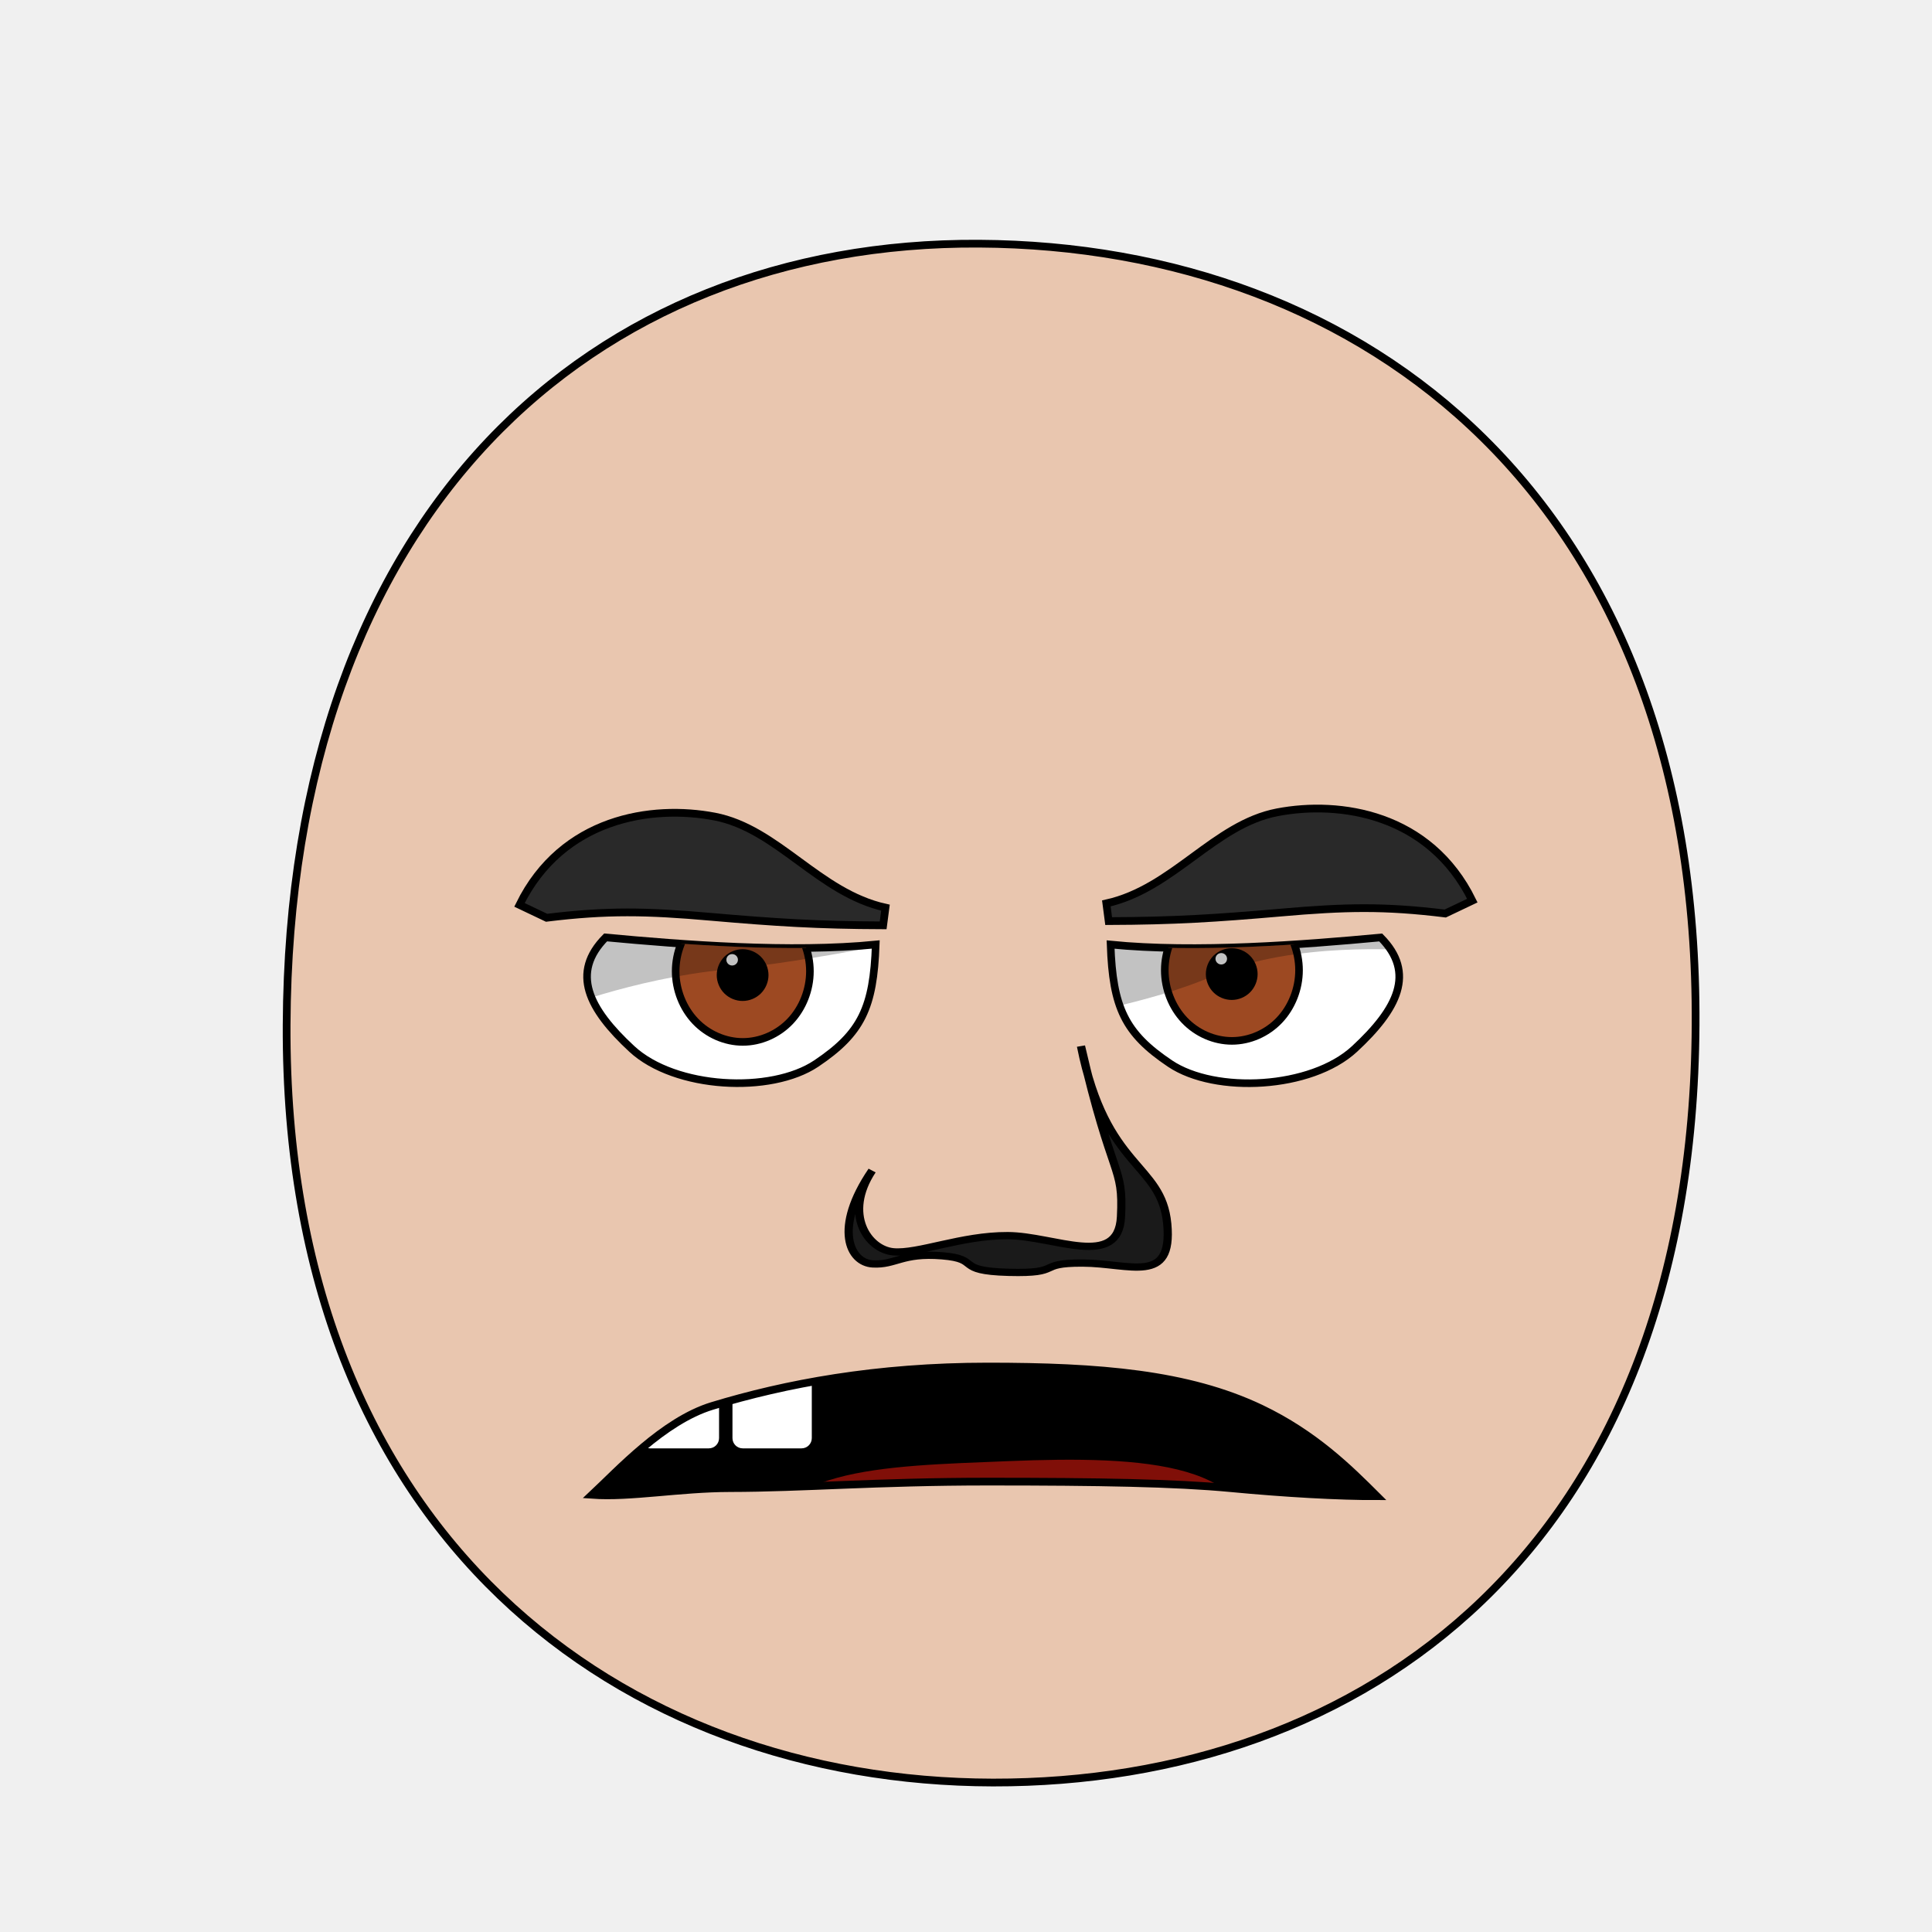
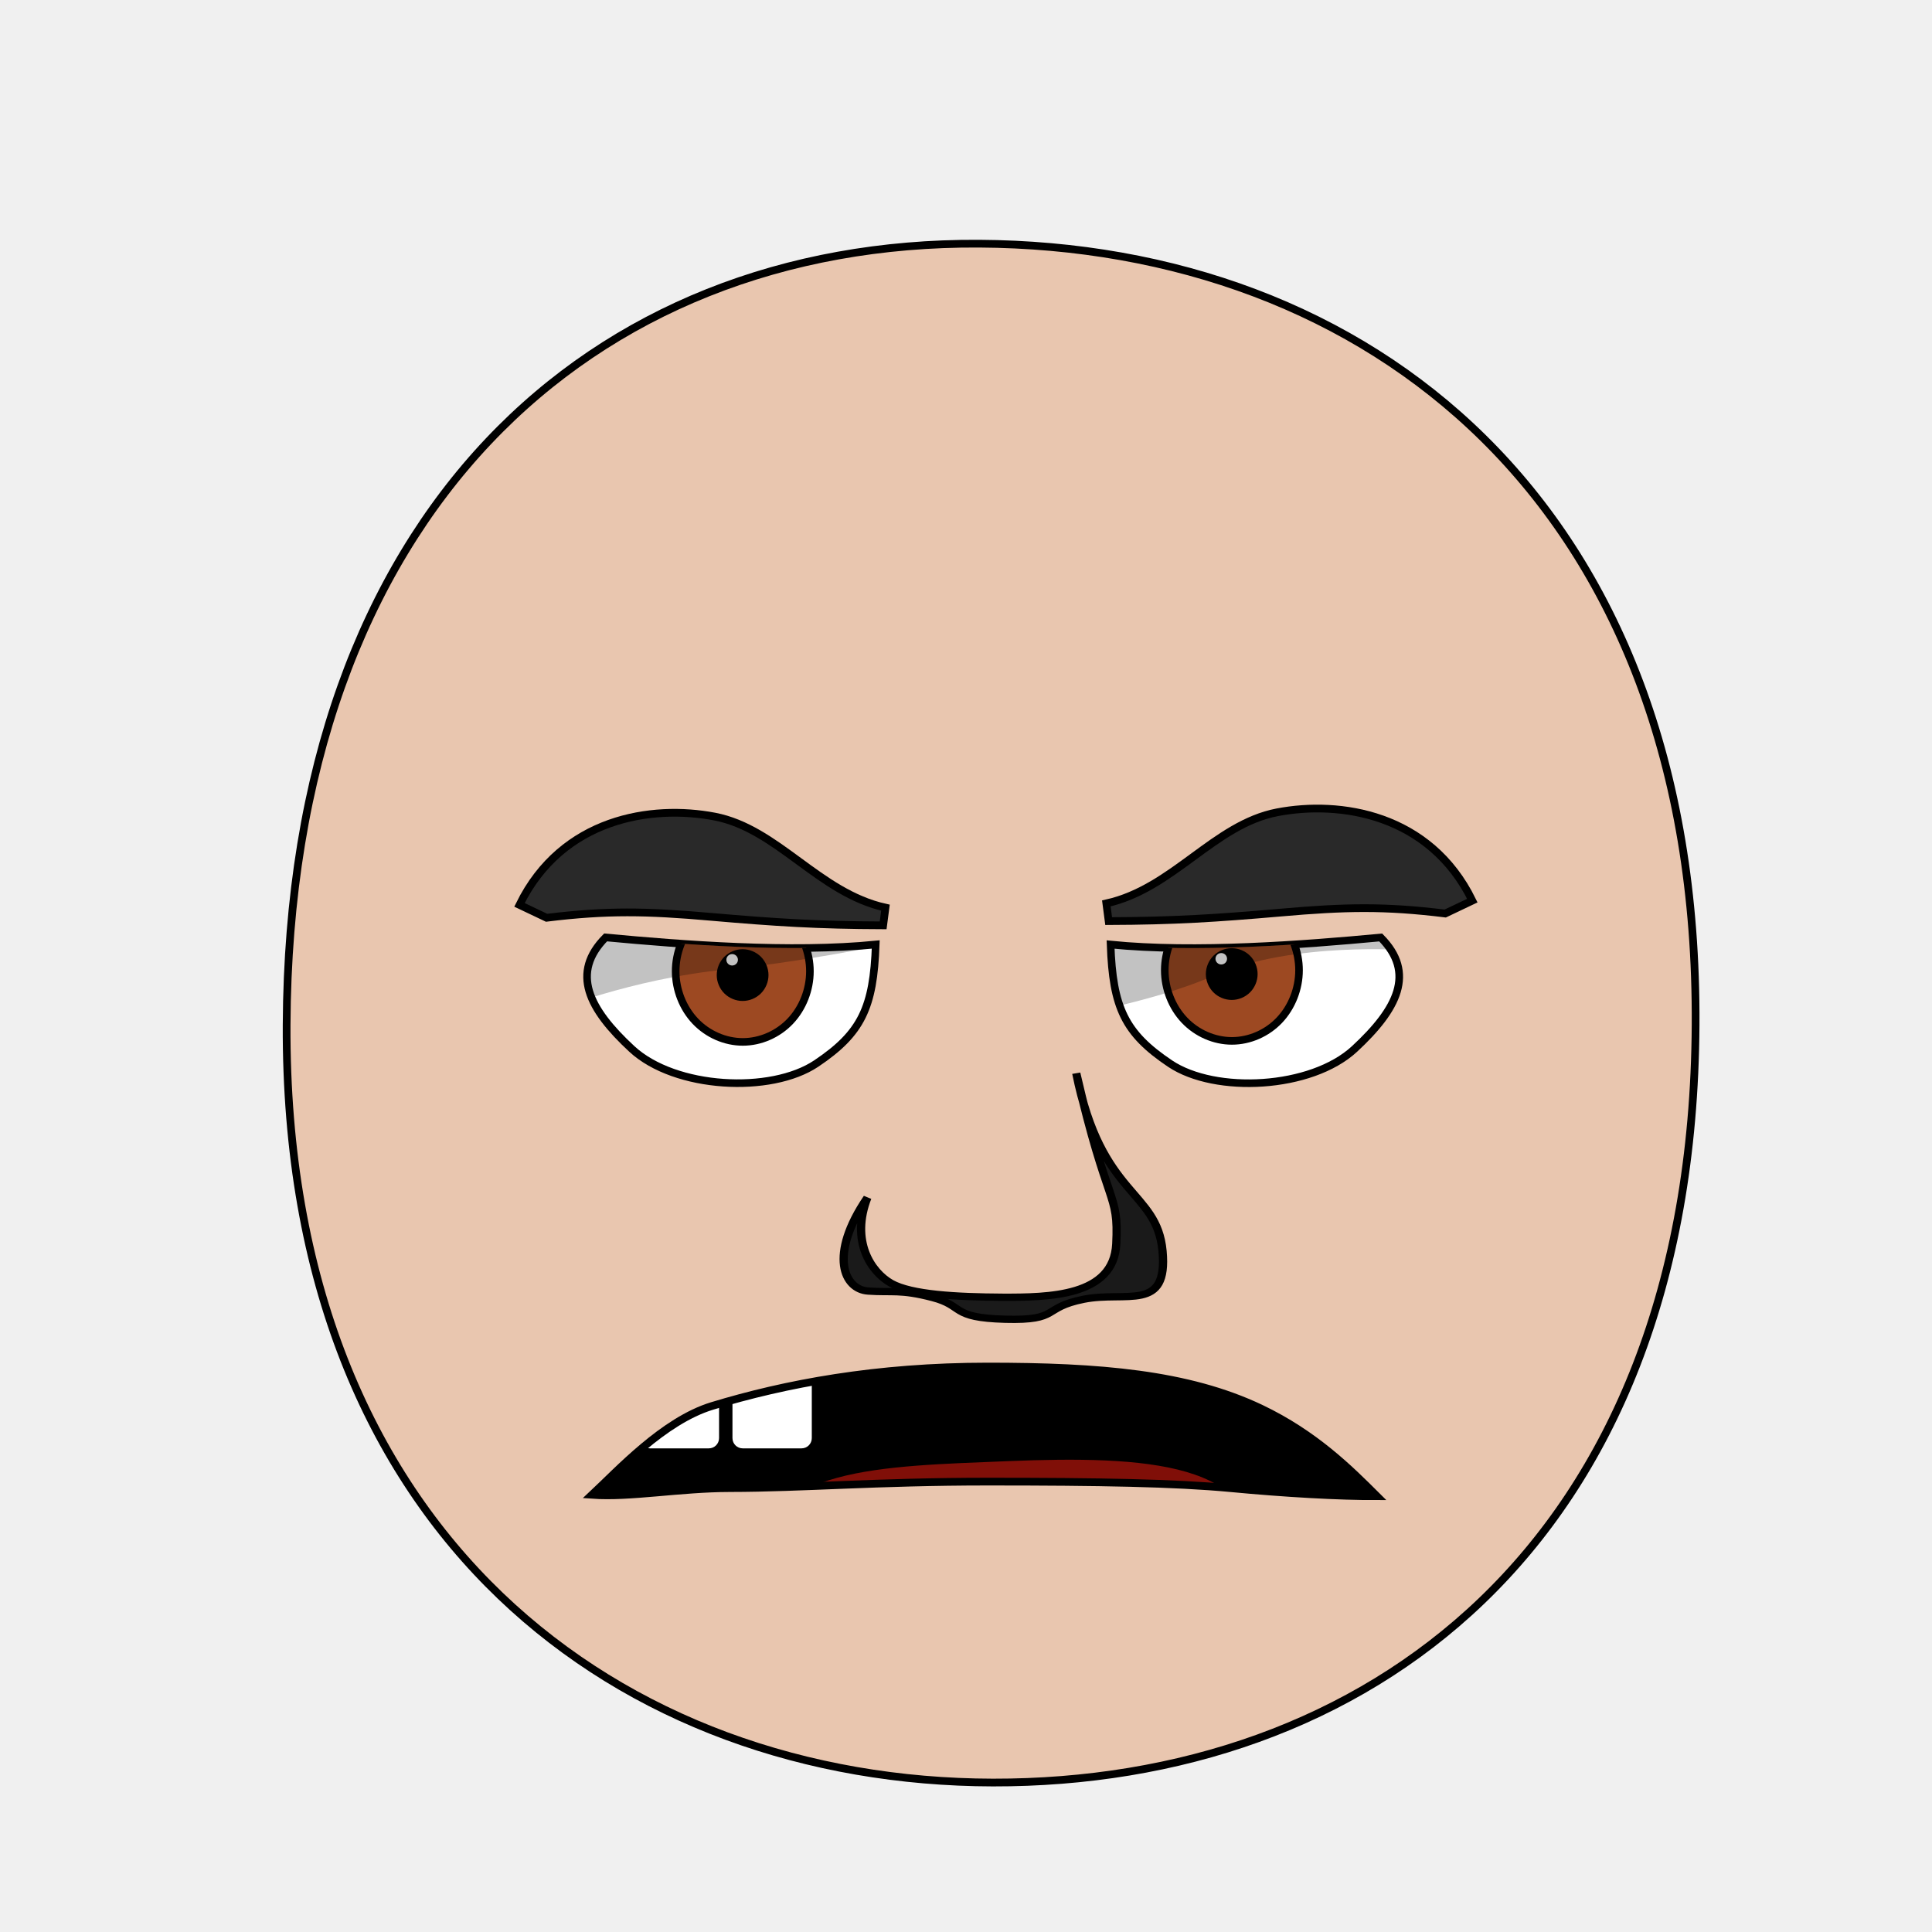
- <svg xmlns="http://www.w3.org/2000/svg" xmlns:xlink="http://www.w3.org/1999/xlink" version="1.1" viewBox="0 0 250 250" id="emoticon-front-view" width="100%" height="100%">
+ <svg xmlns="http://www.w3.org/2000/svg" xmlns:xlink="http://www.w3.org/1999/xlink" height="100%" width="100%" id="emoticon-front-view" viewBox="0 0 250 250" version="1.1">
  <defs id="defs4">
    <linearGradient id="linearGradient5745">
-       <stop style="stop-color:#f4c815;stop-opacity:1" id="stop5747" offset="0" />
-       <stop style="stop-color:#cc0000;stop-opacity:1" id="stop5749" offset="1" />
+       <stop style="stop-color:#f4c815;stop-opacity:1" offset="0" id="stop5747" />
+       <stop style="stop-color:#cc0000;stop-opacity:1" offset="1" id="stop5749" />
    </linearGradient>
    <linearGradient id="linearGradient2823">
-       <stop style="stop-color:#000000;stop-opacity:1" id="stop2825" offset="0" />
-       <stop style="stop-color:#662e91;stop-opacity:1" id="stop2827" offset="1" />
+       <stop style="stop-color:#000000;stop-opacity:1" offset="0" id="stop2825" />
+       <stop style="stop-color:#662e91;stop-opacity:1" offset="1" id="stop2827" />
    </linearGradient>
    <clipPath id="clipPath2967">
-       <use transform="translate(-57.14,-22.86)" id="use2969" x="0" y="0" width="1" height="1" xlink:href="#path3622">
+       <use transform="translate(-57.14,-22.86)" xlink:href="#path3622" height="1" width="1" y="0" x="0" id="use2969">
</use>
    </clipPath>
    <clipPath id="clipPath4022">
-       <use transform="matrix(-1,0,0,1,915.87,-3.77)" id="use5959" x="0" y="0" width="250" height="250" xlink:href="#path3622">
+       <use transform="matrix(-1,0,0,1,915.87,-3.77)" xlink:href="#path3622" height="250" width="250" y="0" x="0" id="use5959">
</use>
    </clipPath>
-     <radialGradient cx="-15.372" cy="2.705" r="1" fx="-15.372" fy="2.705" id="radialGradient5694" xlink:href="#linearGradient5745" gradientUnits="userSpaceOnUse" gradientTransform="matrix(98.09029,121.5278,-104.4591,83.94095,1881.611,1722.677)" spreadMethod="pad">
+     <radialGradient spreadMethod="pad" gradientTransform="matrix(98.09029,121.5278,-104.4591,83.94095,1881.611,1722.677)" gradientUnits="userSpaceOnUse" xlink:href="#linearGradient5745" id="radialGradient5694" fy="2.705" fx="-15.372" r="1" cy="2.705" cx="-15.372">
</radialGradient>
-     <linearGradient x1="107.143" y1="488.076" x2="138.571" y2="606.466" id="irisGradient" xlink:href="#linearGradient2823" gradientUnits="userSpaceOnUse" gradientTransform="translate(37.46307,-25.35117)">
+     <linearGradient gradientTransform="translate(37.46307,-25.35117)" gradientUnits="userSpaceOnUse" xlink:href="#linearGradient2823" id="irisGradient" y2="606.466" x2="138.571" y1="488.076" x1="107.143">
</linearGradient>
-     <clipPath id="clipPath-mouth" clipPathUnits="userSpaceOnUse">
-       <use height="250" width="250" id="use-mouth-outline" xlink:href="#mouth-outline" y="0" x="0" />
+     <clipPath clipPathUnits="userSpaceOnUse" id="clipPath-mouth">
+       <use x="0" y="0" xlink:href="#mouth-outline" id="use-mouth-outline" width="250" height="250" />
    </clipPath>
  </defs>
  <g id="head">
    <path style="fill:#e9c6af;stroke:#000000;stroke-width:1;stroke-opacity:1" d="M 128.48,230.66 C 176.27,230.75 219.01,200.57 219.41,132.64 219.80,64.72 176.76,31.81 126.68,31.53 76.60,31.24 37.38,66.28 37.09,132.64 36.80,199.01 80.69,230.57 128.48,230.66 Z" id="path164">
</path>
  </g>
  <g transform="matrix(0.16,0,0,0.16,62.80,38.92)" style="stroke-width:4.36;stroke-miterlimit:4;stroke-dasharray:none" id="left-eye">
    <path d="M 315.75,520.61 C 313.99,571.54 304.27,592.32 267.65,616.88 231.02,641.44 153.56,637.54 118.49,605.07 83.42,572.60 68.95,543.48 97.29,514.88 159.47,520.72 247.36,527.43 315.75,520.61 Z" style="fill:#ffffff;stroke:#000000;stroke-width:6.14;stroke-miterlimit:4;stroke-opacity:1;stroke-dasharray:none" id="path3622">
</path>
-     <g transform="translate(57.14,22.86)" style="stroke-width:4.36;stroke-miterlimit:4;stroke-dasharray:none" clip-path="url(#clipPath2967)" id="lens">
+     <g transform="translate(57.14,22.86)" style="stroke-width:4.36;stroke-miterlimit:4;stroke-dasharray:none" id="lens" clip-path="url(#clipPath2967)">
      <g id="g4403">
        <path style="fill:#9d4922;fill-opacity:1;stroke:#000000;stroke-width:6.14;stroke-miterlimit:4;stroke-opacity:1;stroke-dasharray:none" d="M 205.38,519.39 C 205.38,534.35 199.53,549.21 189.48,559.79 179.43,570.37 165.31,576.53 151.09,576.53 136.88,576.53 122.76,570.37 112.71,559.79 102.66,549.21 96.80,534.35 96.80,519.39 96.80,504.43 102.66,489.56 112.71,478.98 122.76,468.40 136.88,462.24 151.09,462.24 165.31,462.24 179.43,468.40 189.48,478.98 199.53,489.56 205.38,504.43 205.38,519.39 Z" id="iris">
</path>
        <path d="M 168.81,522.49 C 168.81,527.16 166.89,531.81 163.58,535.12 160.27,538.43 155.63,540.35 150.95,540.35 146.27,540.35 141.63,538.43 138.32,535.12 135.02,531.81 133.09,527.16 133.09,522.49 133.09,517.81 135.02,513.16 138.32,509.85 141.63,506.55 146.27,504.62 150.95,504.62 155.63,504.62 160.27,506.55 163.58,509.85 166.89,513.16 168.81,517.81 168.81,522.49 Z" style="fill:#000000;fill-opacity:1;stroke:#000000;stroke-width:6.14;stroke-miterlimit:4;stroke-opacity:1;stroke-dasharray:none" id="pupil">
</path>
        <path d="M 147.16,510.12 C 147.16,512.67 145.07,514.74 142.49,514.74 139.91,514.74 137.81,512.67 137.81,510.12 137.81,507.57 139.91,505.50 142.49,505.50 145.07,505.50 147.16,507.57 147.16,510.12 Z" style="fill:#ffffff;fill-opacity:1;stroke:none" id="glare">
</path>
      </g>
      <path style="opacity:0.24;fill:#000000;stroke:#000000;stroke-width:1px;stroke-linecap:butt;stroke-linejoin:miter;stroke-opacity:1" d="M -5.86,552.10 -11.18,407.57 305.31,412.27 307.22,489.40 C 307.22,489.40 207.58,510.79 137.78,517.47 61.15,524.81 -5.86,552.10 -5.86,552.10 Z" id="left-lid-shadow">
</path>
    </g>
  </g>
  <g transform="matrix(0.16,0,0,0.16,47.69,39.53)" style="stroke-width:4.36;stroke-miterlimit:4;stroke-dasharray:none" id="right-eye">
-     <use transform="matrix(-1,0,0,1,915.87,-3.77)" id="use3959" x="0" y="0" width="250" height="250" xlink:href="#path3622">
+     <use transform="matrix(-1,0,0,1,915.87,-3.77)" xlink:href="#path3622" height="250" width="250" y="0" x="0" id="use3959">
</use>
-     <g clip-path="url(#clipPath4022)" id="g4015">
-       <use transform="translate(547.15,18.22)" style="stroke-width:4.36;stroke-miterlimit:4;stroke-dasharray:none" id="right-lens" x="0" y="0" width="1" height="1" xlink:href="#g4403">
+     <g id="g4015" clip-path="url(#clipPath4022)">
+       <use transform="translate(547.15,18.22)" style="stroke-width:4.36;stroke-miterlimit:4;stroke-dasharray:none" xlink:href="#g4403" height="1" width="1" y="0" x="0" id="right-lens">
</use>
      <path style="opacity:0.24;fill:#000000;stroke:#000000;stroke-width:1px;stroke-linecap:butt;stroke-linejoin:miter;stroke-miterlimit:4;stroke-opacity:1;stroke-dasharray:none" d="M 544.62,581.57 506.18,515.68 710.91,412.76 841.14,520.94 C 841.14,520.94 748.16,513.88 686.12,540.51 624.09,567.13 564.89,572.11 544.62,581.57 Z" id="right-lid-shadow">
</path>
    </g>
  </g>
  <path d="M 114.58,117.45 114.28,119.74 C 105.77,119.71 100.43,119.37 92.03,118.64 83.64,117.90 78.55,117.80 70.73,118.76 L 67.22,117.09 C 72.74,105.83 84.35,104.11 92.46,105.66 100.64,107.23 105.94,115.54 114.58,117.45 Z" style="fill:#292929;fill-opacity:1;fill-rule:nonzero;stroke:#000000;stroke-width:1;stroke-miterlimit:4;stroke-opacity:1;stroke-dasharray:none" id="left-eye-brow">
</path>
  <g style="stroke-width:1" transform="matrix(1.13,0,0,1,-17.27,2.11)" id="nose">
-     <path style="fill:#1a1a1a;stroke:#000000;stroke-width:0.94;stroke-miterlimit:4;stroke-dasharray:none" d="M 115.15,149.36 C 111.84,155.01 114.69,159.56 117.56,159.87 120.43,160.17 125.39,157.75 130.68,157.78 135.98,157.80 143.36,162.15 143.65,155.34 143.95,148.52 142.69,150.94 139.07,133.26 141.90,149.29 148.29,148.31 148.95,156.26 149.60,164.21 144.68,161.35 139.25,161.33 133.81,161.31 137.15,162.72 130.79,162.53 124.44,162.34 127.74,160.80 123.15,160.39 118.57,159.97 117.86,161.60 115.23,161.44 112.60,161.29 110.65,156.83 115.15,149.36 Z" id="nose-outline">
+     <path style="fill:#1a1a1a;stroke:#000000;stroke-width:0.94;stroke-miterlimit:4;stroke-dasharray:none" d="M 114.61,152.87 C 112.68,158.46 114.99,162.45 117.32,163.94 119.64,165.41 124.80,165.72 130.09,165.75 135.39,165.77 142.82,165.66 143.11,158.85 143.41,152.03 142.15,154.45 138.53,136.77 141.36,152.80 147.75,151.82 148.41,159.77 149.06,167.72 144.29,164.92 139.39,166.01 134.50,167.11 136.76,168.79 130.40,168.60 124.05,168.41 125.78,166.87 122.07,165.79 118.37,164.70 117.41,165.17 114.69,164.95 111.96,164.75 110.11,160.34 114.61,152.87 Z" id="nose-outline">
</path>
  </g>
  <g transform="translate(180.13,-4.97)" id="g3017">
    <path style="fill:#000000;fill-opacity:1;stroke:#000000;stroke-width:0.62;stroke-linecap:butt;stroke-linejoin:miter;stroke-miterlimit:4;stroke-opacity:1;stroke-dasharray:none" d="M 86.12,199.59 C 86.12,199.59 87.73,175.80 129.02,175.73 170.60,175.66 173.82,200.15 173.82,200.15 L 173.21,202.46 C 173.21,202.46 165.64,189 129.42,188.98 92.41,189.01 86.43,202.34 86.43,202.34 L 86.12,199.59 Z" id="mouth-path">
</path>
  </g>
-   <use transform="matrix(-1,0,0,1,257.74,-0.55)" id="right-eye-brow" x="0" y="0" width="250" height="250" xlink:href="#left-eye-brow">
+   <use transform="matrix(-1,0,0,1,257.74,-0.55)" xlink:href="#left-eye-brow" height="250" width="250" y="0" x="0" id="right-eye-brow">
</use>
-   <g clip-path="url(#clipPath-mouth)" id="mouth-interior">
-     <rect style="fill:#000000;fill-opacity:1;stroke:none" id="mouth-background" width="145.364" height="66.556" x="52.649" y="159.934">
+   <g id="mouth-interior" clip-path="url(#clipPath-mouth)">
+     <rect style="fill:#000000;fill-opacity:1;stroke:none" y="159.934" x="52.649" height="66.556" width="145.364" id="mouth-background">
</rect>
    <path d="M 98.34,202.15 C 98.34,189.80 114.23,189.74 130.46,189.07 148.01,188.36 163.91,189.14 161.92,202.15 140.73,202.15 119.54,202.15 98.34,202.15 Z" style="fill:#800f08;fill-opacity:1;stroke:none" id="tongue">
</path>
-     <rect style="fill:#ffffff;fill-opacity:1;stroke:none" id="tooth00" width="10.265" height="10.265" x="82.781" y="177.152" ry="1.325">
+     <rect style="fill:#ffffff;fill-opacity:1;stroke:none" ry="1.325" y="177.152" x="82.781" height="10.265" width="10.265" id="tooth00">
</rect>
-     <use transform="translate(12,0)" height="250" width="250" id="tooth01" xlink:href="#tooth00" y="0" x="0">
+     <use transform="translate(12,0)" x="0" y="0" xlink:href="#tooth00" id="tooth01" width="250" height="250">
</use>
  </g>
  <path style="fill:none;stroke:#000000;stroke-width:1px;stroke-miterlimit:4;stroke-opacity:1" d="M 178.18,193.61 C 173.31,193.63 166.33,193.24 159.18,192.56 152.04,191.89 142.26,191.72 127.81,191.72 113.36,191.72 103.93,192.55 94.47,192.56 87.89,192.57 81.56,193.79 76.60,193.43 79.91,190.34 85.84,183.85 92.15,181.93 101.61,179.05 113.37,176.83 127.82,176.83 142.26,176.83 153.70,177.76 163.16,182.26 170.11,185.58 174.60,190.04 178.18,193.61 Z" id="mouth-outline">
</path>
</svg>
